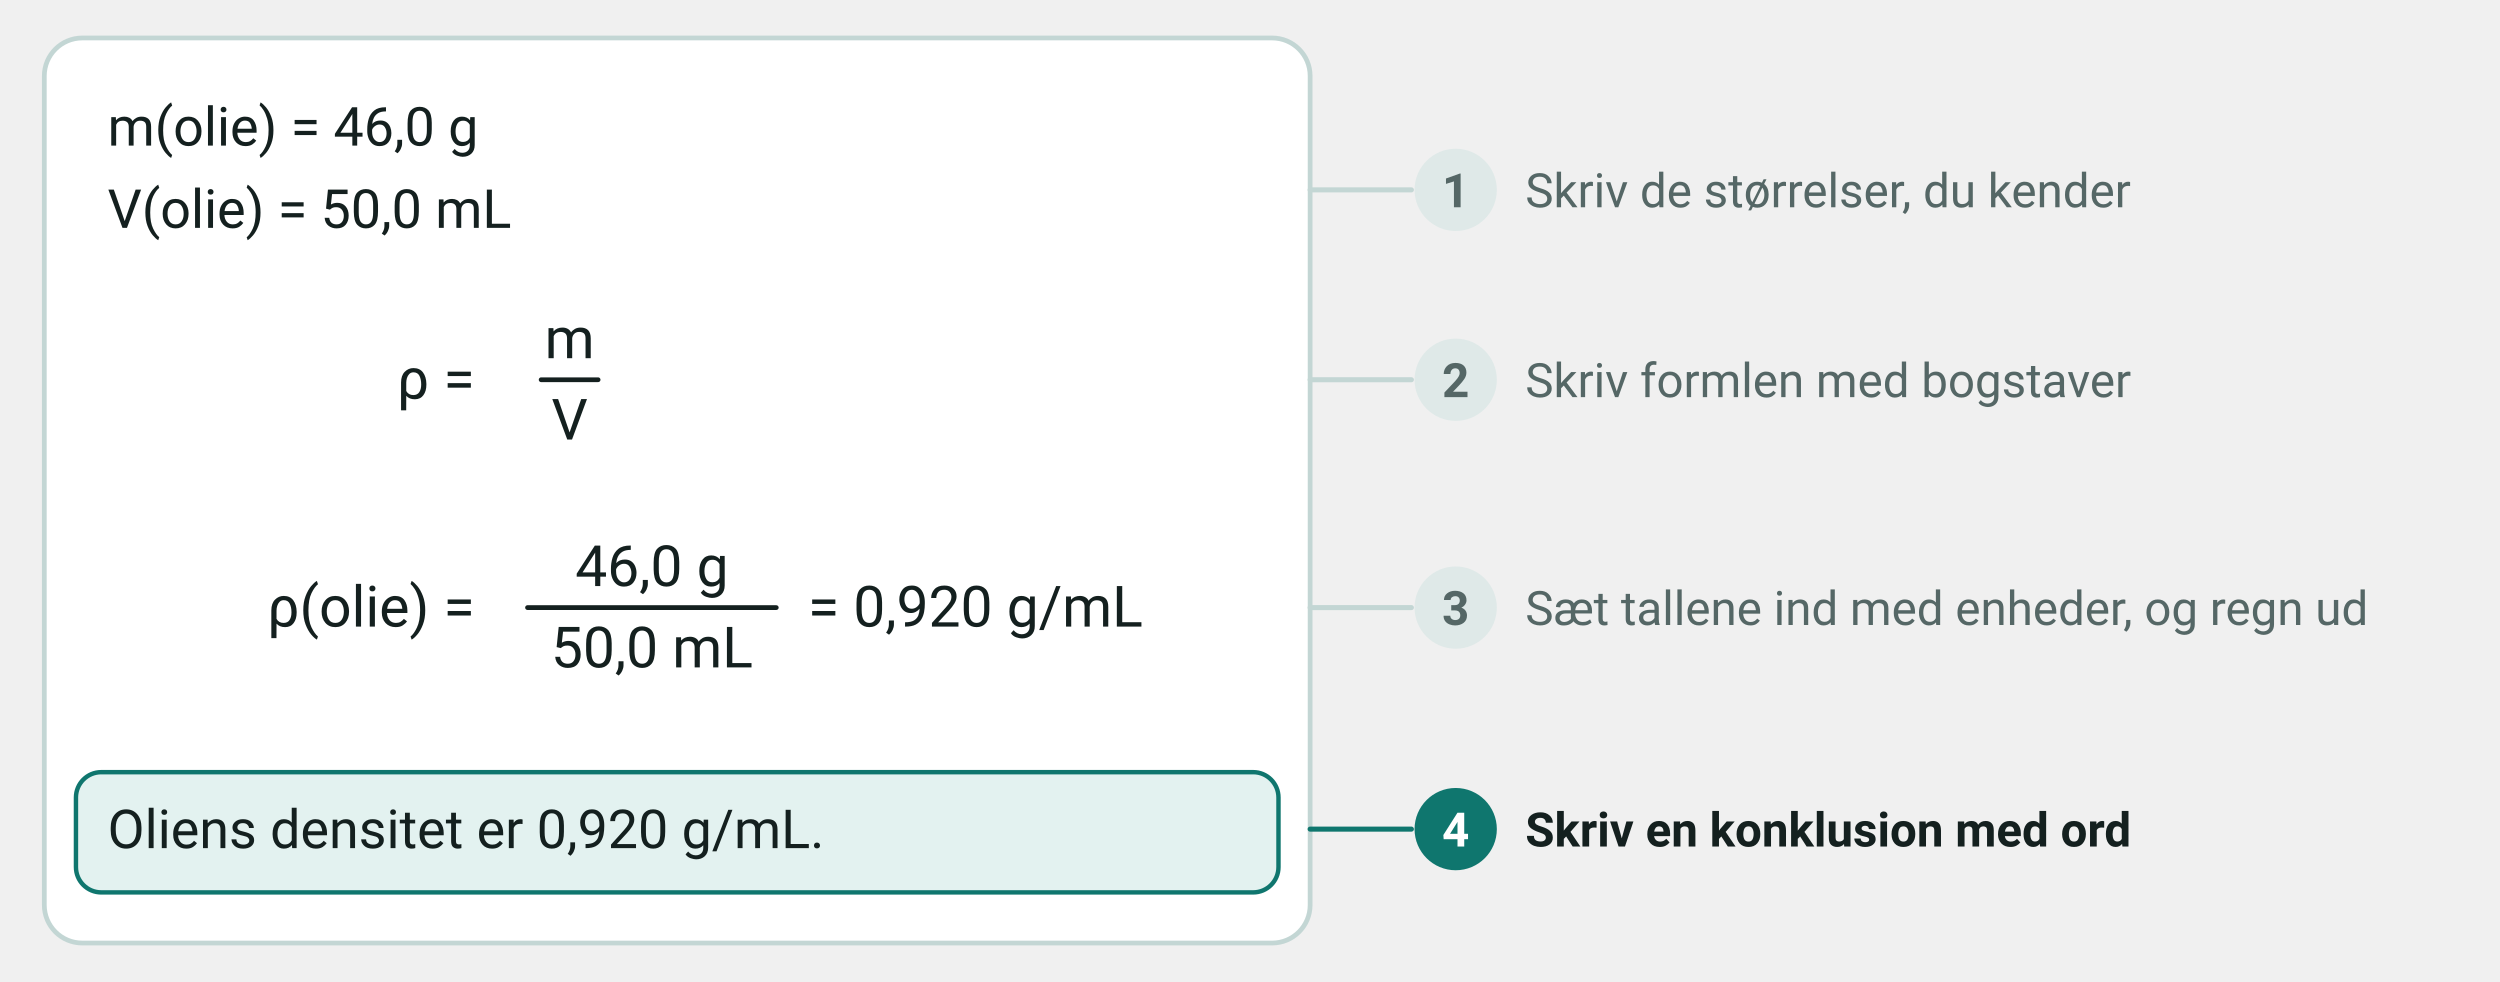
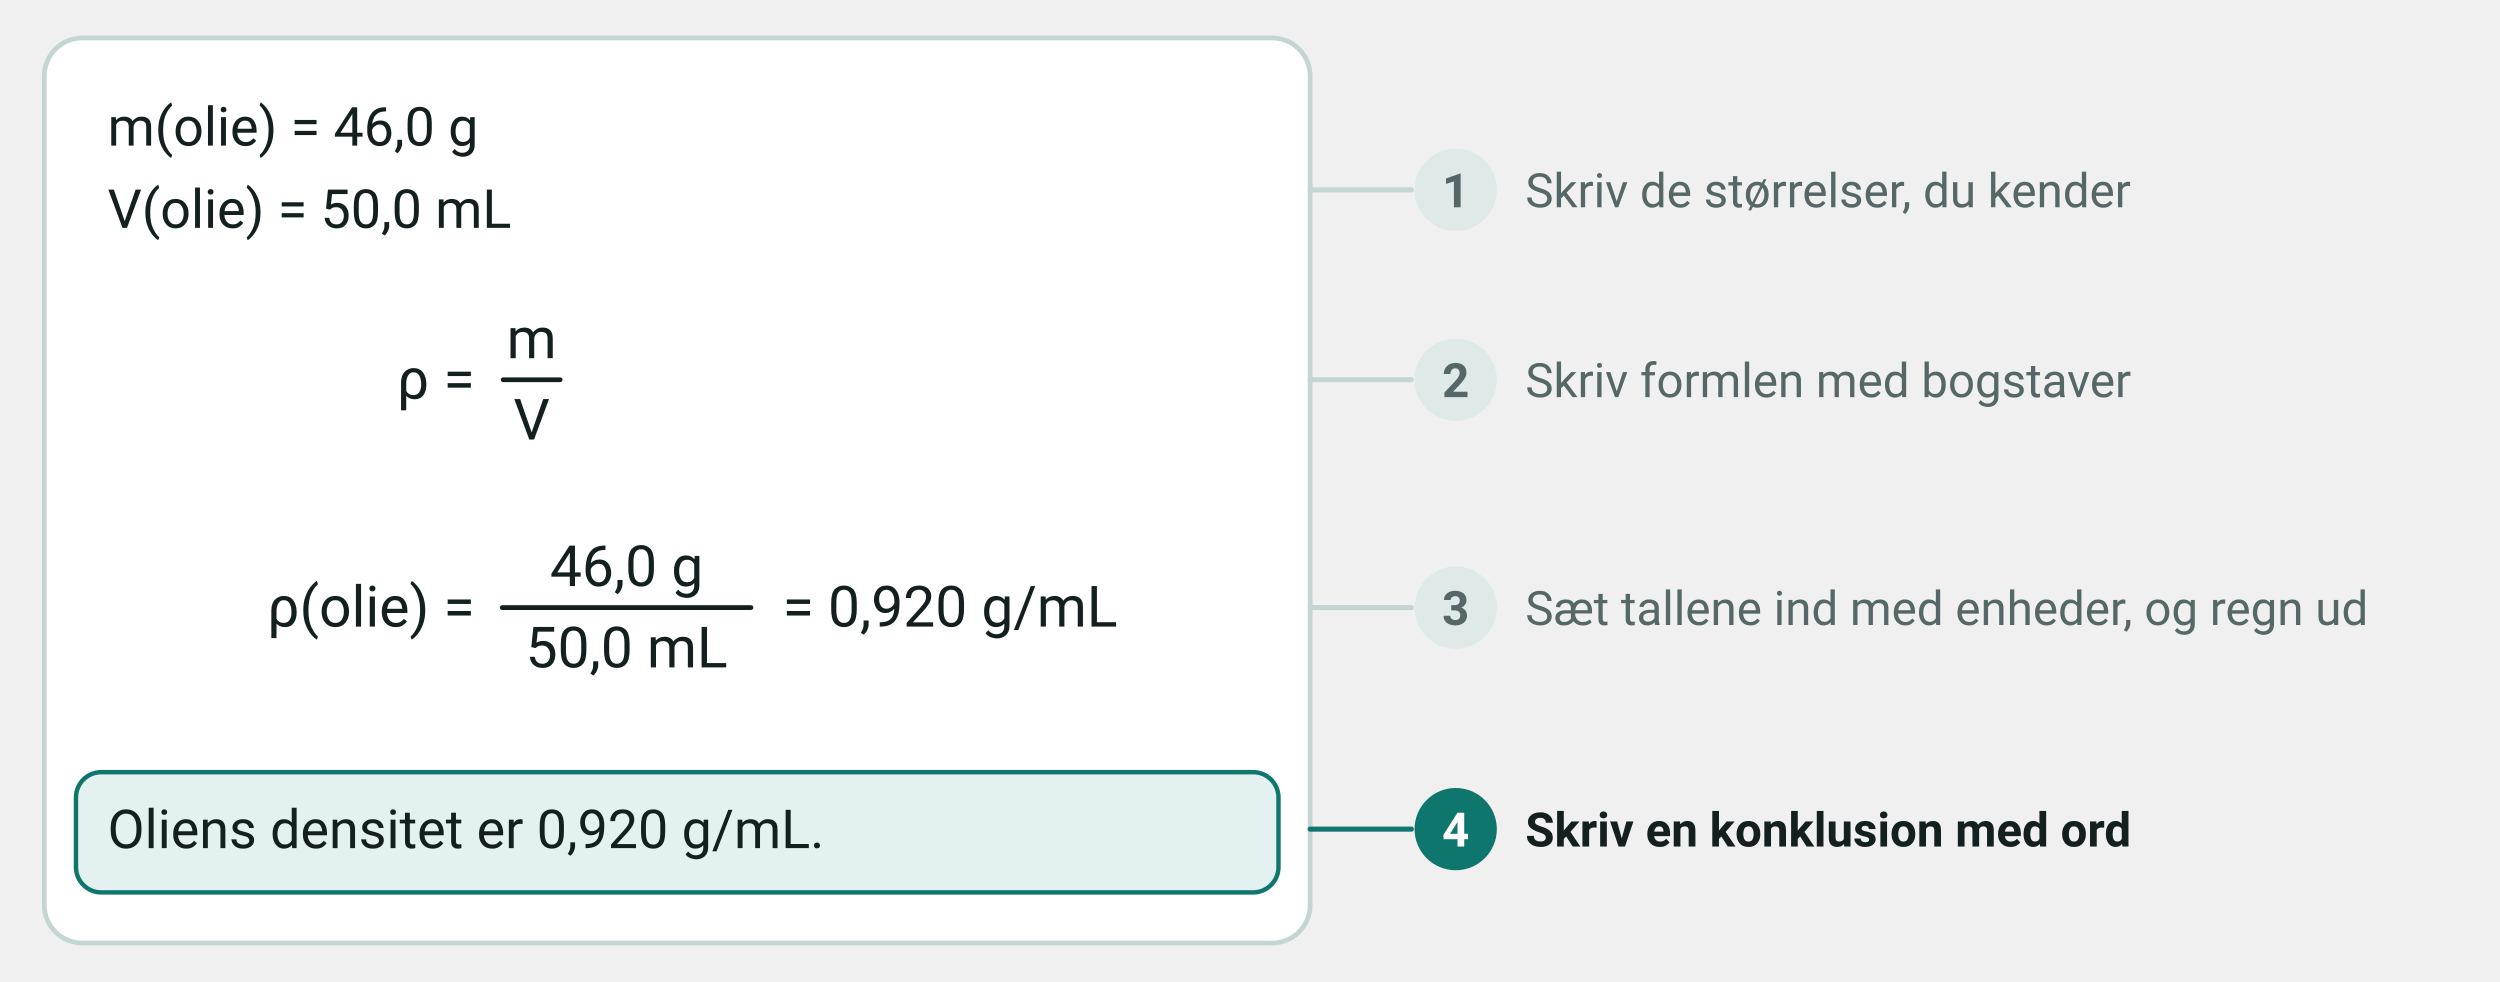
<svg xmlns="http://www.w3.org/2000/svg" viewBox="0 0 790 310" width="790" height="310" font-family="'Segoe UI', Roboto, 'Helvetica Neue', Arial, sans-serif" role="img" aria-label="Trin 4. Nederst står konklusionen: Oliens densitet er 0,920 gram pr. milliliter">
  <rect x="14.0" y="12.0" width="400.0" height="286.0" rx="12" fill="#ffffff" stroke="#c3d6d4" stroke-width="1.5" />
  <rect x="24.0" y="244.0" width="380.0" height="38.0" rx="8" fill="#e3f2f0" stroke="#0f766e" stroke-width="1.4" />
  <text x="34.0" y="46.0" font-size="17" text-anchor="start" fill="#14201f">
    <tspan>m(olie) = 46,0 g</tspan>
  </text>
  <text x="34.0" y="72.0" font-size="17" text-anchor="start" fill="#14201f">
    <tspan>V(olie) = 50,0 mL</tspan>
  </text>
  <text x="150.0" y="126.0" font-size="18" text-anchor="end" fill="#14201f">
    <tspan>ρ =</tspan>
  </text>
-   <text x="180.0" y="113.2" font-size="18" text-anchor="middle" fill="#14201f">
+   <text x="168.0" y="113.2" font-size="18" text-anchor="middle" fill="#14201f">
    <tspan>m</tspan>
  </text>
-   <line x1="171.0" y1="120.0" x2="189.0" y2="120.0" stroke="#14201f" stroke-width="1.5" stroke-linecap="round" />
-   <text x="180.0" y="138.9" font-size="18" text-anchor="middle" fill="#14201f">
+   <line x1="159.0" y1="120.0" x2="177.0" y2="120.0" stroke="#14201f" stroke-width="1.5" stroke-linecap="round" />
+   <text x="168.0" y="138.9" font-size="18" text-anchor="middle" fill="#14201f">
    <tspan>V</tspan>
  </text>
  <text x="150.0" y="198.0" font-size="18" text-anchor="end" fill="#14201f">
    <tspan>ρ(olie) =</tspan>
  </text>
-   <text x="206.0" y="185.2" font-size="18" text-anchor="middle" fill="#14201f">
+   <text x="198.0" y="185.2" font-size="18" text-anchor="middle" fill="#14201f">
    <tspan>46,0 g</tspan>
  </text>
-   <line x1="166.7" y1="192.0" x2="245.3" y2="192.0" stroke="#14201f" stroke-width="1.5" stroke-linecap="round" />
-   <text x="206.0" y="210.9" font-size="18" text-anchor="middle" fill="#14201f">
+   <line x1="158.7" y1="192.0" x2="237.3" y2="192.0" stroke="#14201f" stroke-width="1.5" stroke-linecap="round" />
+   <text x="198.0" y="210.9" font-size="18" text-anchor="middle" fill="#14201f">
    <tspan>50,0 mL</tspan>
  </text>
-   <text x="255.3" y="198.0" font-size="18" text-anchor="start" fill="#14201f">
+   <text x="247.3" y="198.0" font-size="18" text-anchor="start" fill="#14201f">
    <tspan>= 0,920 g/mL</tspan>
  </text>
  <text x="34.0" y="268.0" font-size="17" text-anchor="start" fill="#14201f">
    <tspan>Oliens densitet er 0,920 g/mL.</tspan>
  </text>
  <line x1="414.0" y1="60.0" x2="446.0" y2="60.0" stroke="#c3d6d4" stroke-width="1.6" stroke-linecap="round" />
  <circle cx="460.0" cy="60.0" r="13.0" fill="#dfe9e8" />
  <text x="460.0" y="65.5" font-size="15" text-anchor="middle" fill="#556766" font-weight="700">
    <tspan>1</tspan>
  </text>
  <text x="482.0" y="65.5" font-size="15" text-anchor="start" fill="#556766">
    <tspan>Skriv de størrelser, du kender</tspan>
  </text>
  <line x1="414.0" y1="120.0" x2="446.0" y2="120.0" stroke="#c3d6d4" stroke-width="1.6" stroke-linecap="round" />
  <circle cx="460.0" cy="120.0" r="13.0" fill="#dfe9e8" />
  <text x="460.0" y="125.5" font-size="15" text-anchor="middle" fill="#556766" font-weight="700">
    <tspan>2</tspan>
  </text>
  <text x="482.0" y="125.5" font-size="15" text-anchor="start" fill="#556766">
    <tspan>Skriv formlen med bogstaver</tspan>
  </text>
  <line x1="414.0" y1="192.0" x2="446.0" y2="192.0" stroke="#c3d6d4" stroke-width="1.6" stroke-linecap="round" />
  <circle cx="460.0" cy="192.0" r="13.0" fill="#dfe9e8" />
  <text x="460.0" y="197.5" font-size="15" text-anchor="middle" fill="#556766" font-weight="700">
    <tspan>3</tspan>
  </text>
  <text x="482.0" y="197.5" font-size="15" text-anchor="start" fill="#556766">
    <tspan>Sæt tallene ind med enheder, og regn ud</tspan>
  </text>
  <line x1="414.0" y1="262.0" x2="446.0" y2="262.0" stroke="#0f766e" stroke-width="1.6" stroke-linecap="round" />
  <circle cx="460.0" cy="262.0" r="13.0" fill="#0f766e" />
  <text x="460.0" y="267.5" font-size="15" text-anchor="middle" fill="#ffffff" font-weight="700">
    <tspan>4</tspan>
  </text>
  <text x="482.0" y="267.5" font-size="15" text-anchor="start" fill="#14201f" font-weight="700">
    <tspan>Skriv en konklusion med ord</tspan>
  </text>
</svg>
